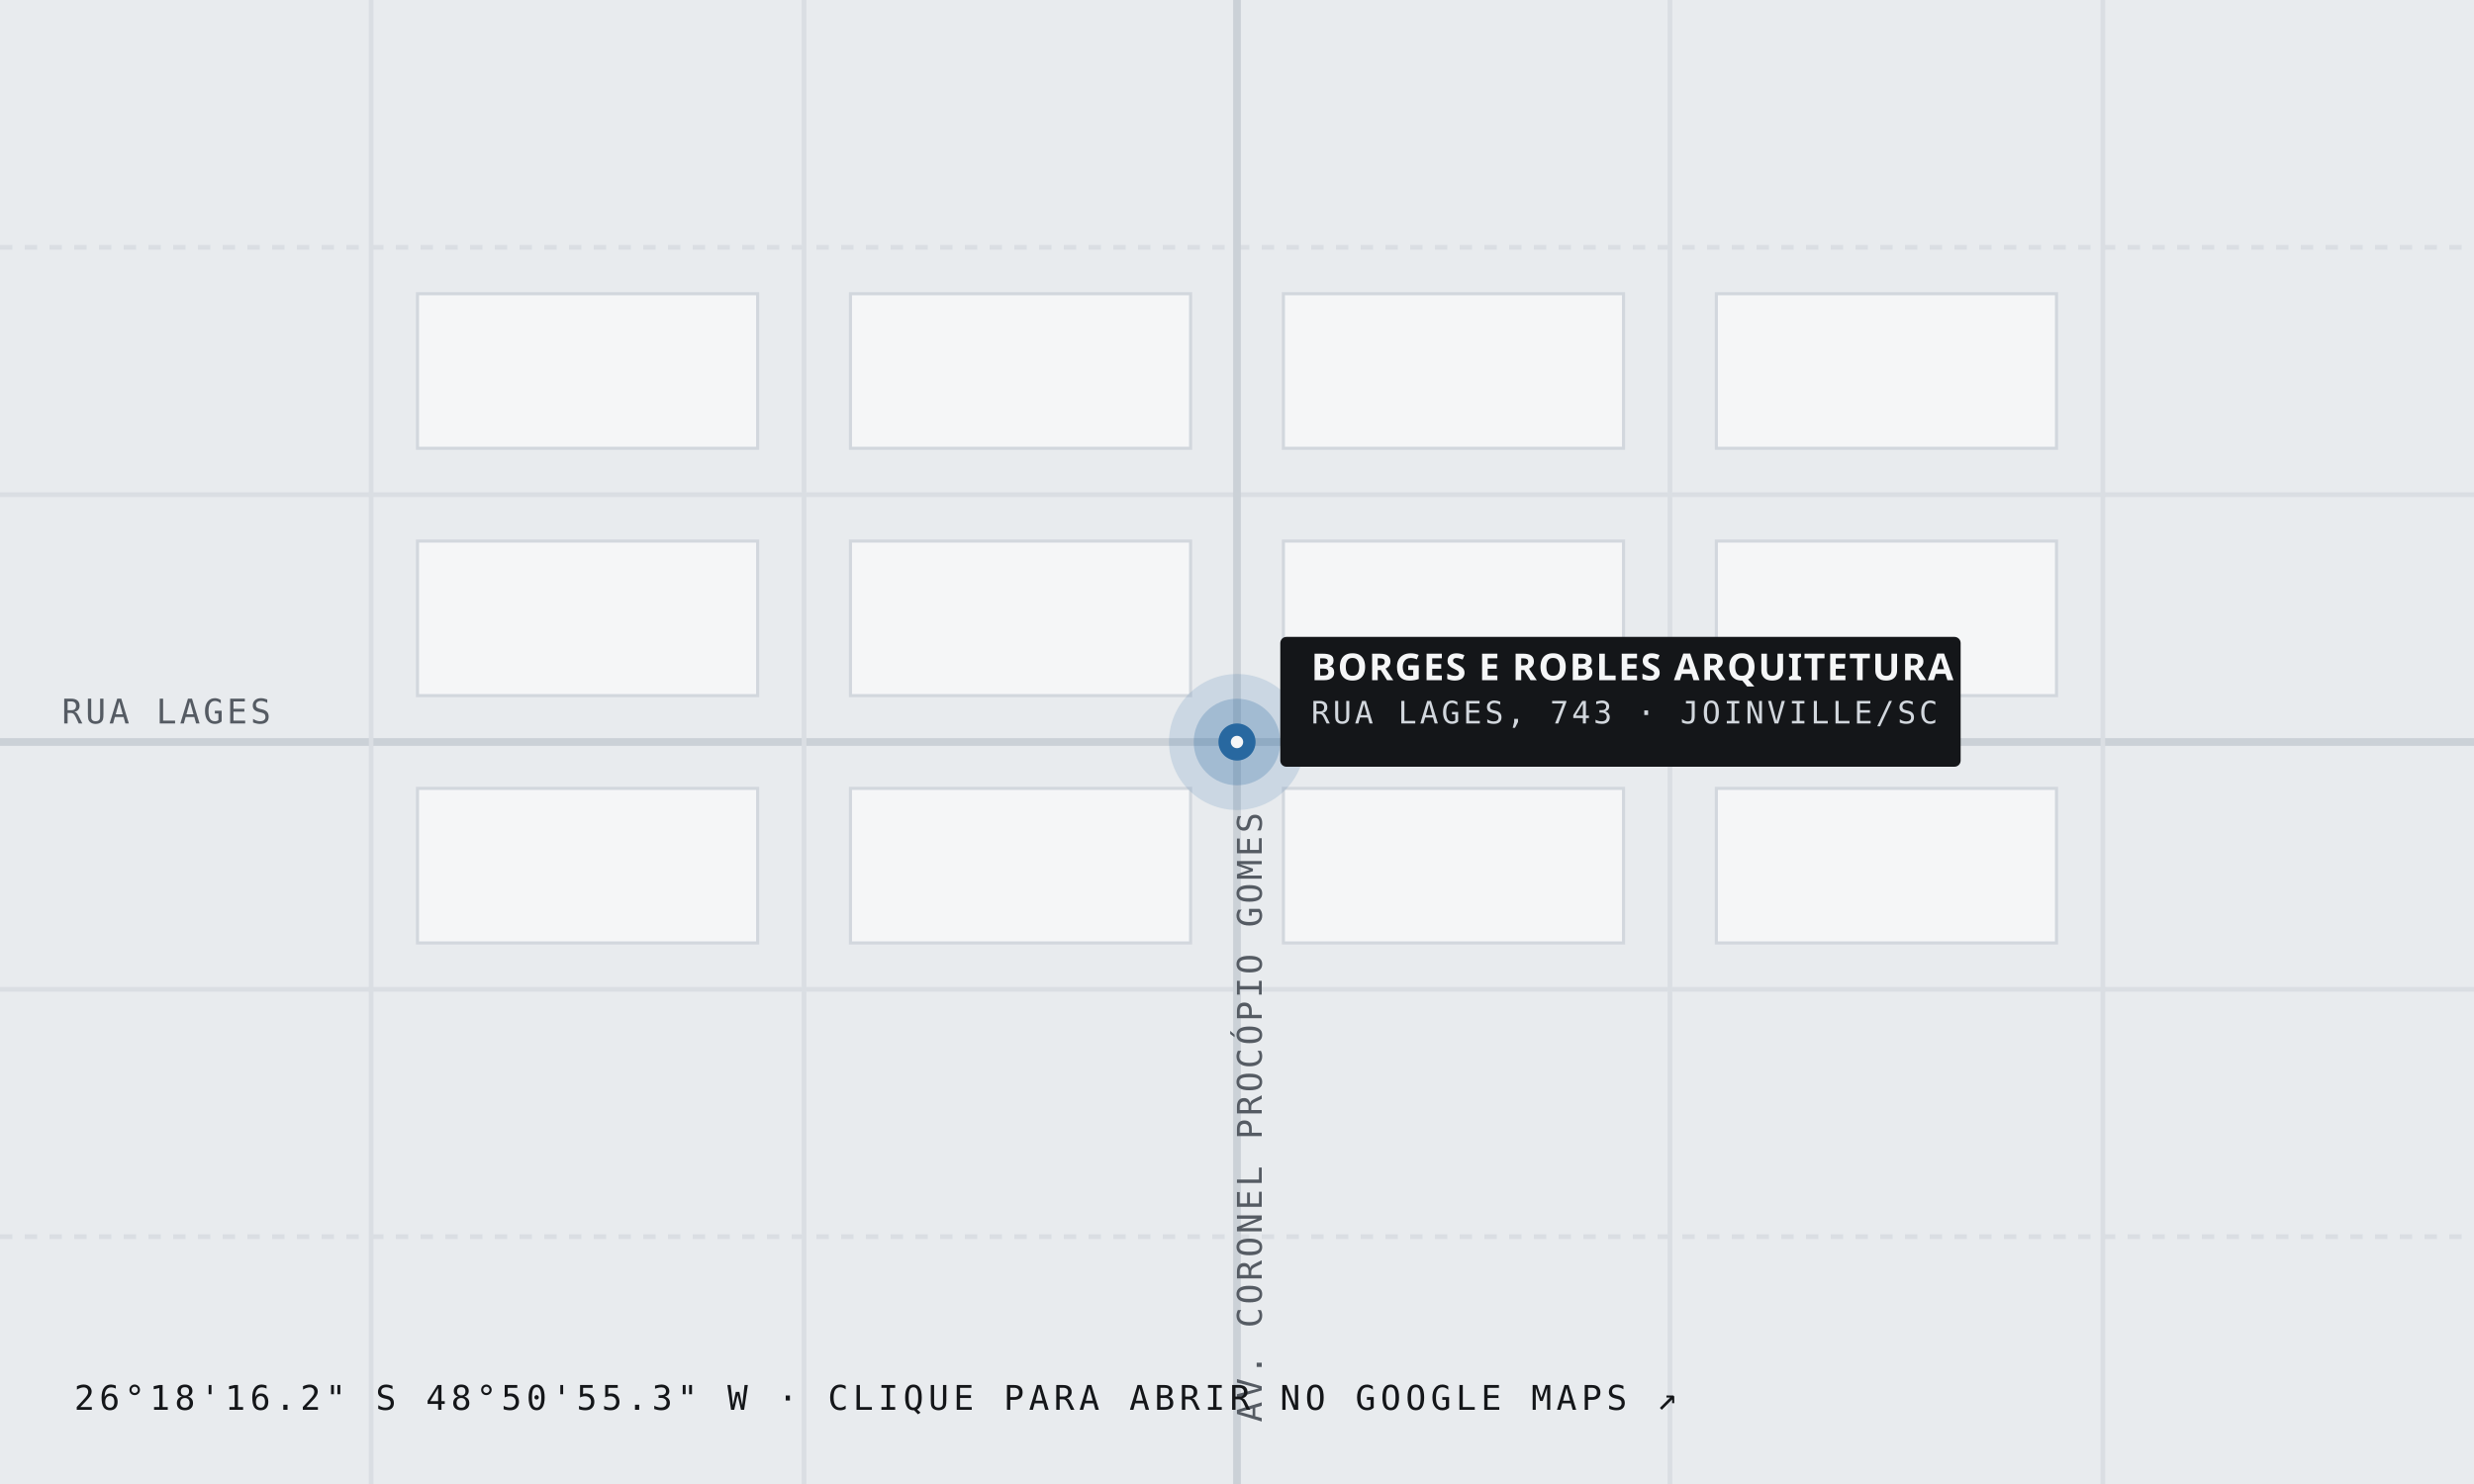
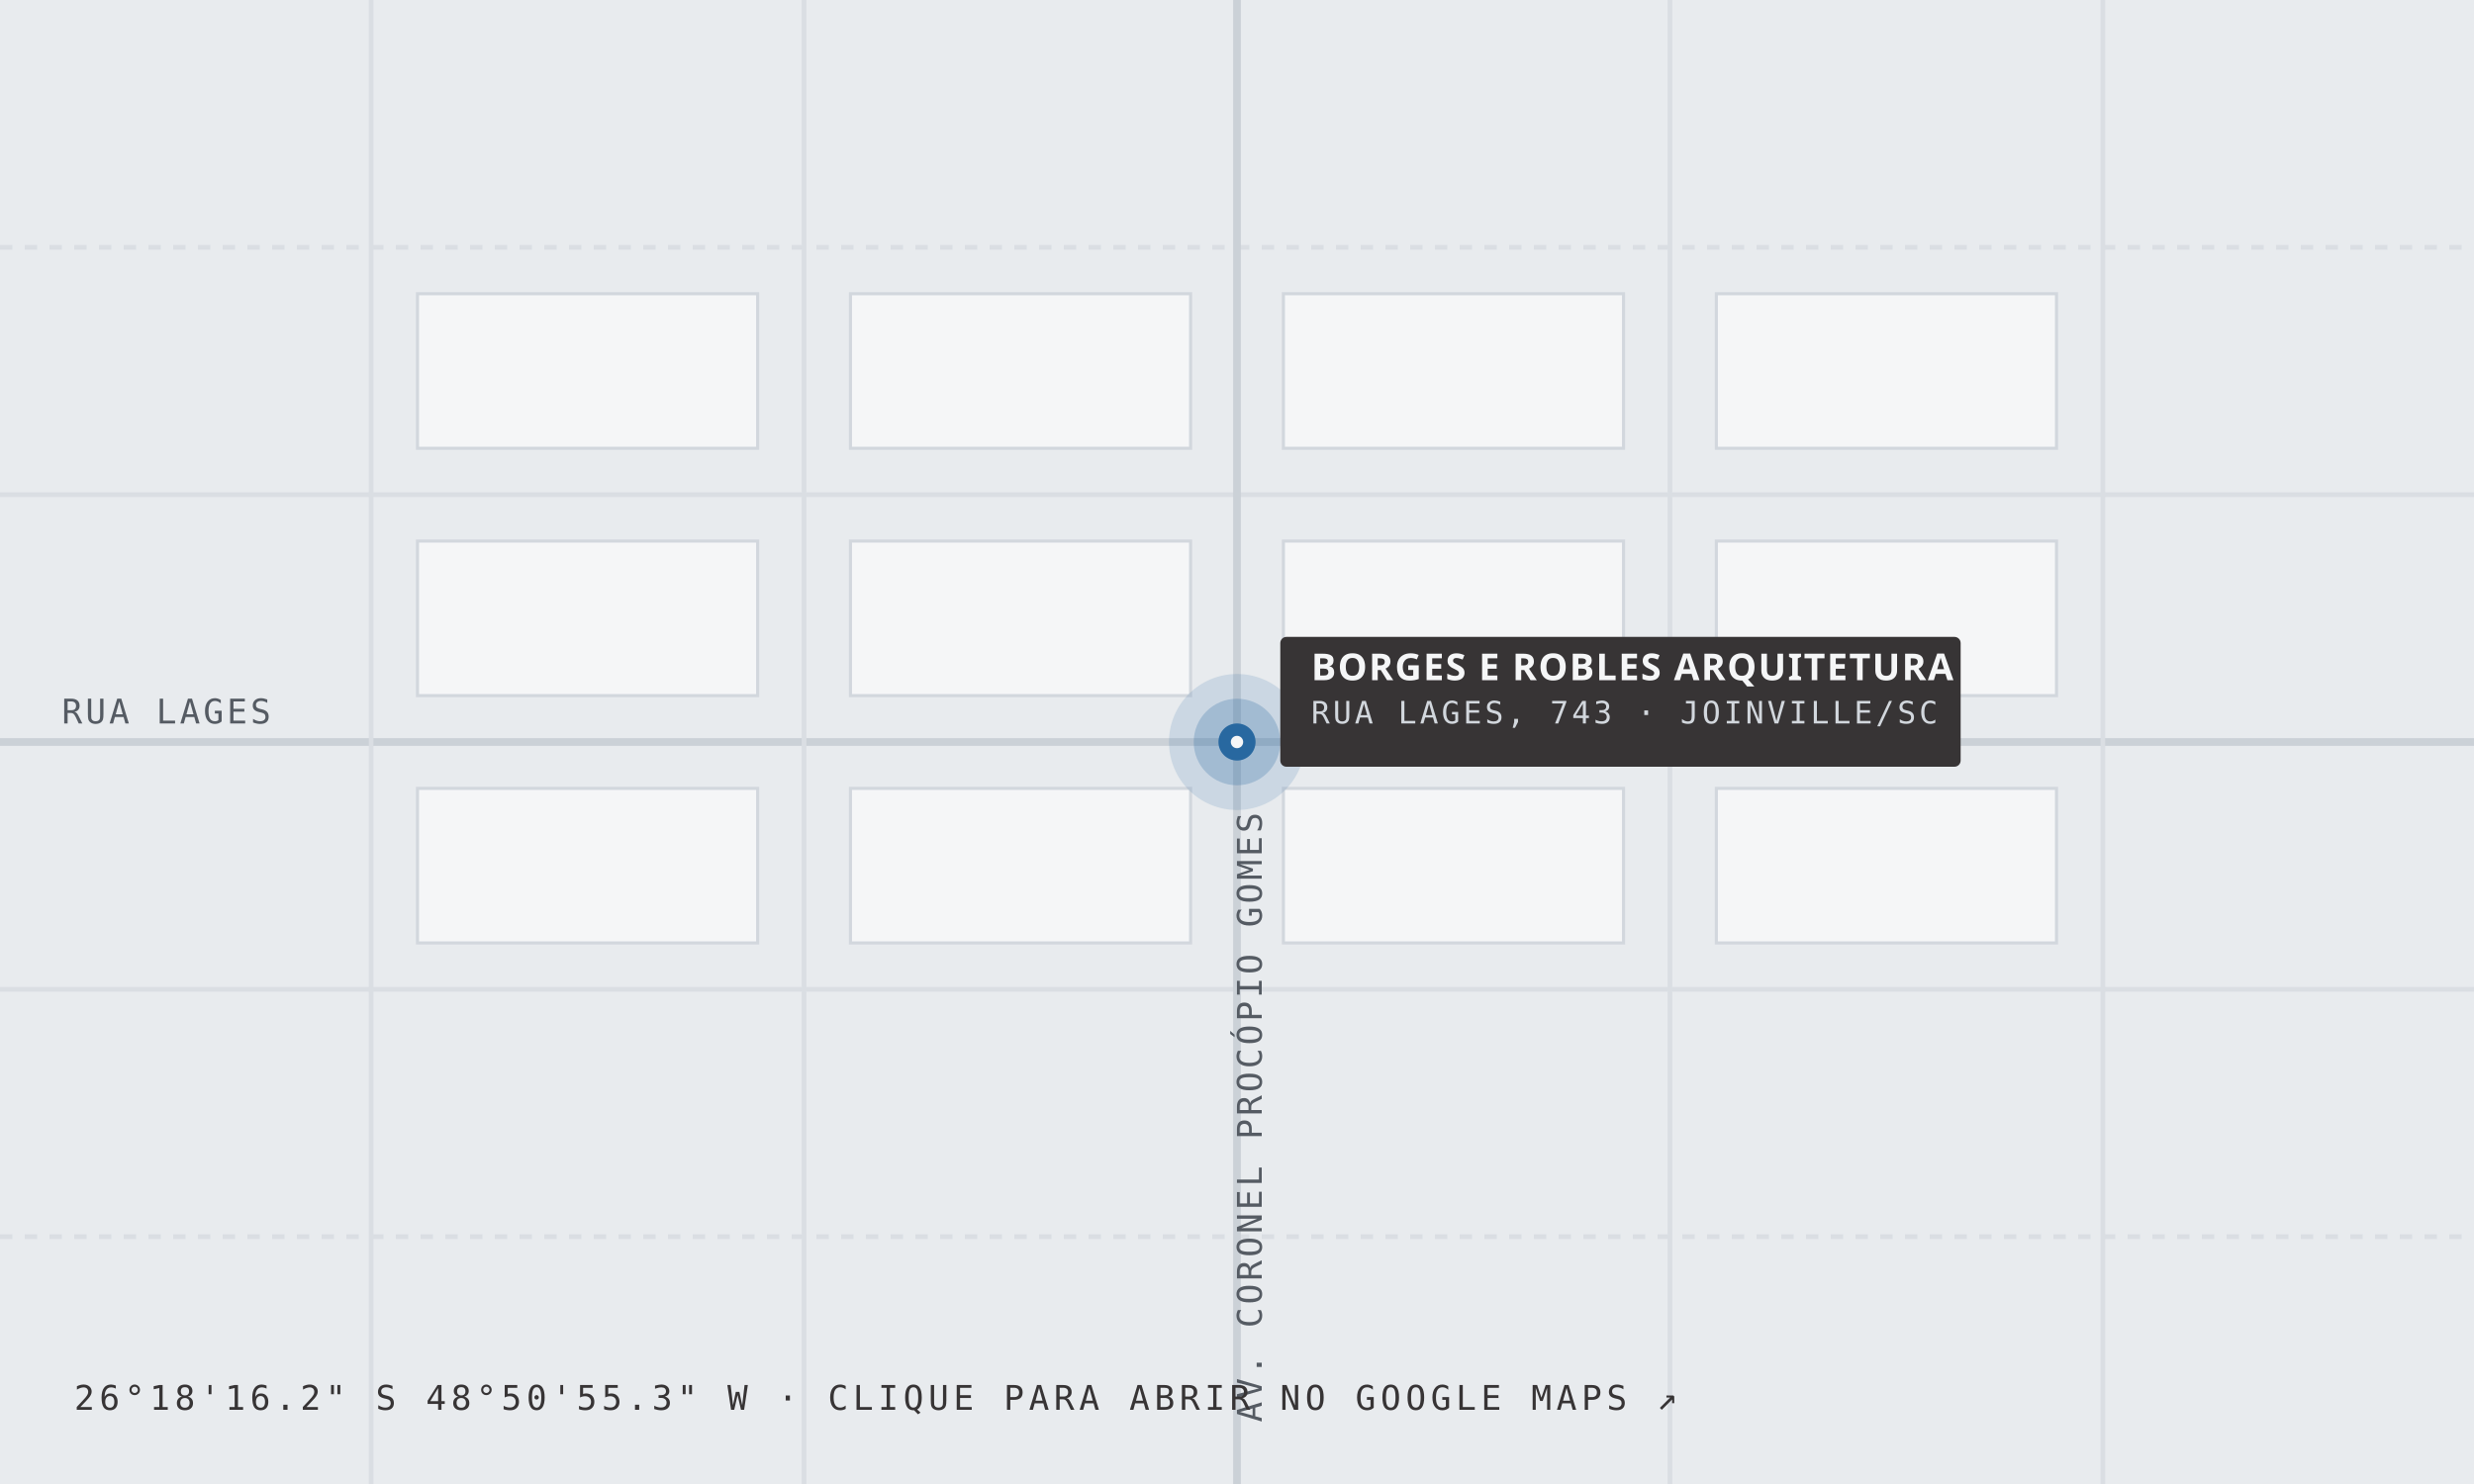
<svg xmlns="http://www.w3.org/2000/svg" width="800" height="480" viewBox="0 0 800 480" fill="none">
  <rect width="800" height="480" fill="#E8EBEE" />
  <g stroke="#D2D7DD" stroke-width="1.5" opacity="0.65">
    <line x1="0" y1="80" x2="800" y2="80" stroke-dasharray="4 4" />
    <line x1="0" y1="160" x2="800" y2="160" />
    <line x1="0" y1="240" x2="800" y2="240" stroke-width="2.5" stroke="#BCC3CB" />
    <line x1="0" y1="320" x2="800" y2="320" />
    <line x1="0" y1="400" x2="800" y2="400" stroke-dasharray="4 4" />
    <line x1="120" y1="0" x2="120" y2="480" />
    <line x1="260" y1="0" x2="260" y2="480" />
    <line x1="400" y1="0" x2="400" y2="480" stroke-width="2.5" stroke="#BCC3CB" />
    <line x1="540" y1="0" x2="540" y2="480" />
    <line x1="680" y1="0" x2="680" y2="480" />
  </g>
  <rect x="135" y="95" width="110" height="50" fill="#F5F6F7" stroke="#D2D7DD" stroke-width="1" />
  <rect x="275" y="95" width="110" height="50" fill="#F5F6F7" stroke="#D2D7DD" stroke-width="1" />
  <rect x="415" y="95" width="110" height="50" fill="#F5F6F7" stroke="#D2D7DD" stroke-width="1" />
  <rect x="555" y="95" width="110" height="50" fill="#F5F6F7" stroke="#D2D7DD" stroke-width="1" />
  <rect x="135" y="175" width="110" height="50" fill="#F5F6F7" stroke="#D2D7DD" stroke-width="1" />
  <rect x="275" y="175" width="110" height="50" fill="#F5F6F7" stroke="#D2D7DD" stroke-width="1" />
  <rect x="415" y="175" width="110" height="50" fill="#F5F6F7" stroke="#D2D7DD" stroke-width="1" />
  <rect x="555" y="175" width="110" height="50" fill="#F5F6F7" stroke="#D2D7DD" stroke-width="1" />
  <rect x="135" y="255" width="110" height="50" fill="#F5F6F7" stroke="#D2D7DD" stroke-width="1" />
  <rect x="275" y="255" width="110" height="50" fill="#F5F6F7" stroke="#D2D7DD" stroke-width="1" />
  <rect x="415" y="255" width="110" height="50" fill="#F5F6F7" stroke="#D2D7DD" stroke-width="1" />
  <rect x="555" y="255" width="110" height="50" fill="#F5F6F7" stroke="#D2D7DD" stroke-width="1" />
  <text x="20" y="234" font-family="monospace" font-size="11" fill="#555B63" letter-spacing="1">RUA LAGES</text>
  <text x="408" y="460" font-family="monospace" font-size="11" fill="#555B63" letter-spacing="1" transform="rotate(-90 408 460)">AV. CORONEL PROCÓPIO GOMES</text>
  <g transform="translate(400, 240)">
    <circle r="22" fill="#2868A0" opacity="0.15" />
    <circle r="14" fill="#2868A0" opacity="0.25" />
    <circle r="6" fill="#2868A0" />
    <circle r="2" fill="#F5F6F7" />
-     <rect x="14" y="-34" width="220" height="42" fill="#141619" rx="2" />
+     <rect x="14" y="-34" width="220" height="42" fill="#373435" rx="2" />
    <text x="24" y="-20" font-family="sans-serif" font-weight="600" font-size="12" fill="#F5F6F7" letter-spacing="0.5">BORGES E ROBLES ARQUITETURA</text>
    <text x="24" y="-6" font-family="monospace" font-size="10" fill="#D2D7DD" letter-spacing="1">RUA LAGES, 743 · JOINVILLE/SC</text>
  </g>
-   <text x="24" y="456" font-family="monospace" font-size="11" fill="#141619" letter-spacing="1.5">26°18'16.2" S  48°50'55.3" W · CLIQUE PARA ABRIR NO GOOGLE MAPS ↗</text>
+   <text x="24" y="456" font-family="monospace" font-size="11" fill="#373435" letter-spacing="1.5">26°18'16.2" S  48°50'55.3" W · CLIQUE PARA ABRIR NO GOOGLE MAPS ↗</text>
</svg>
